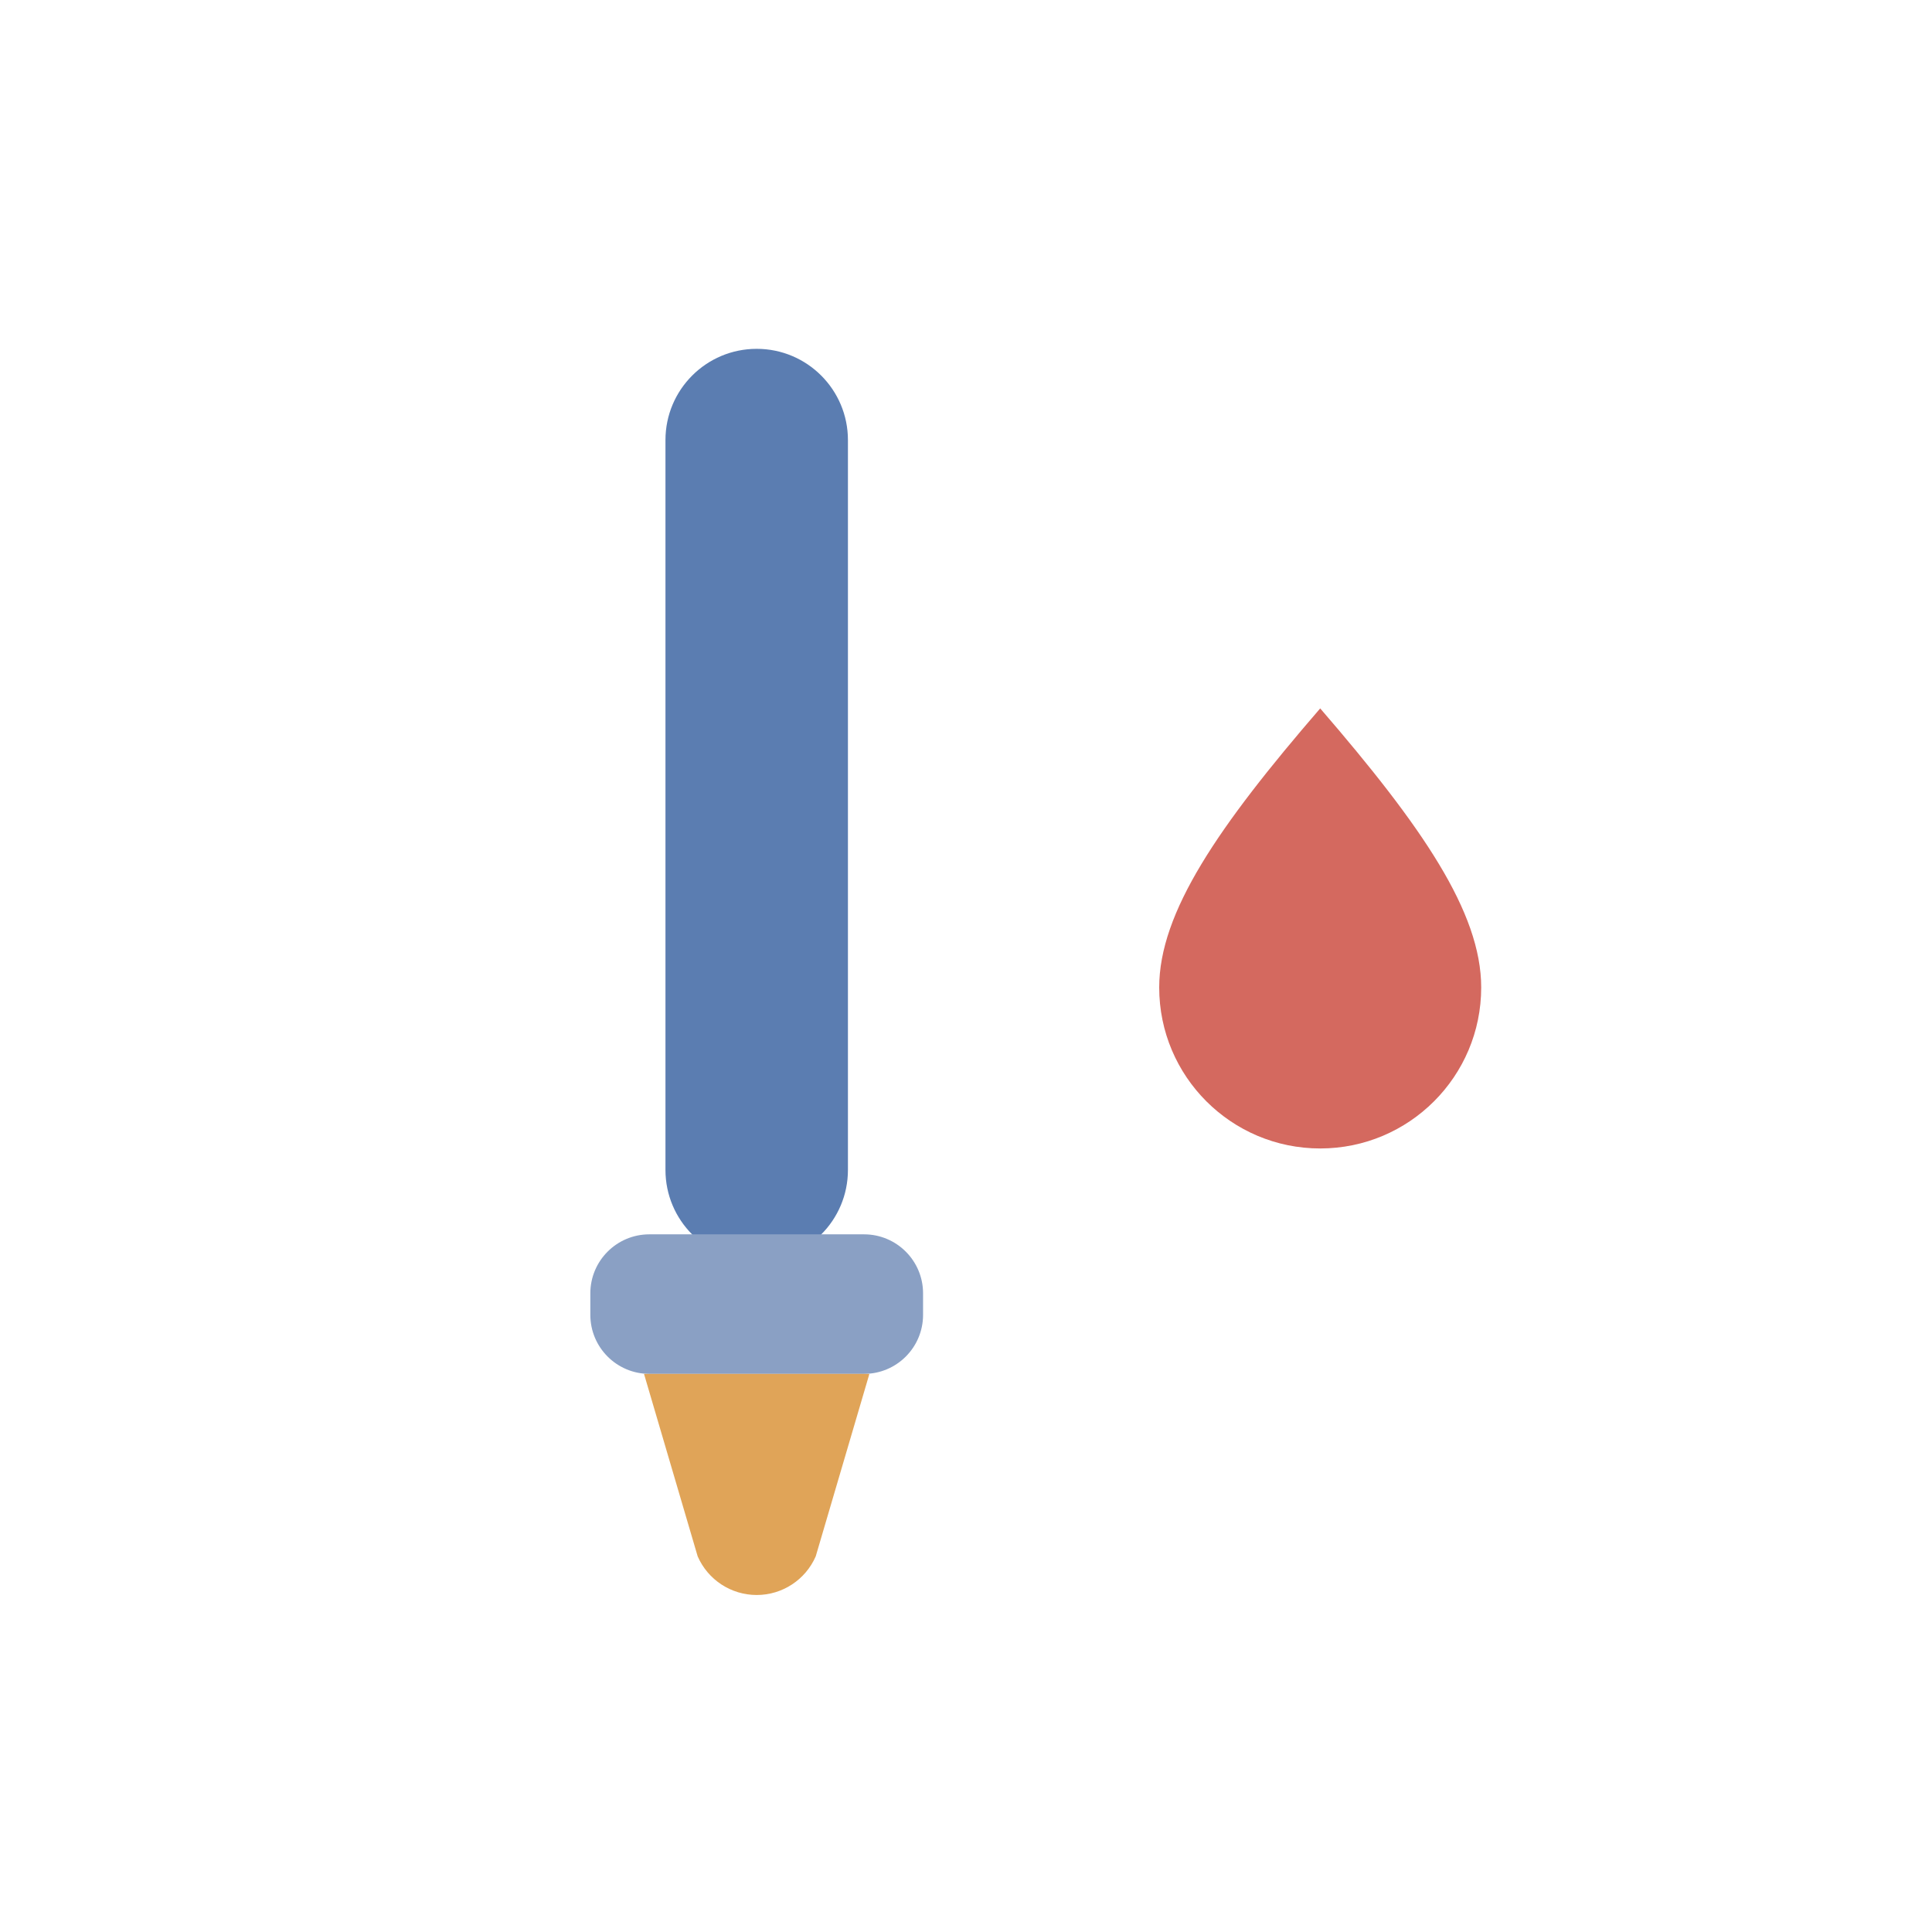
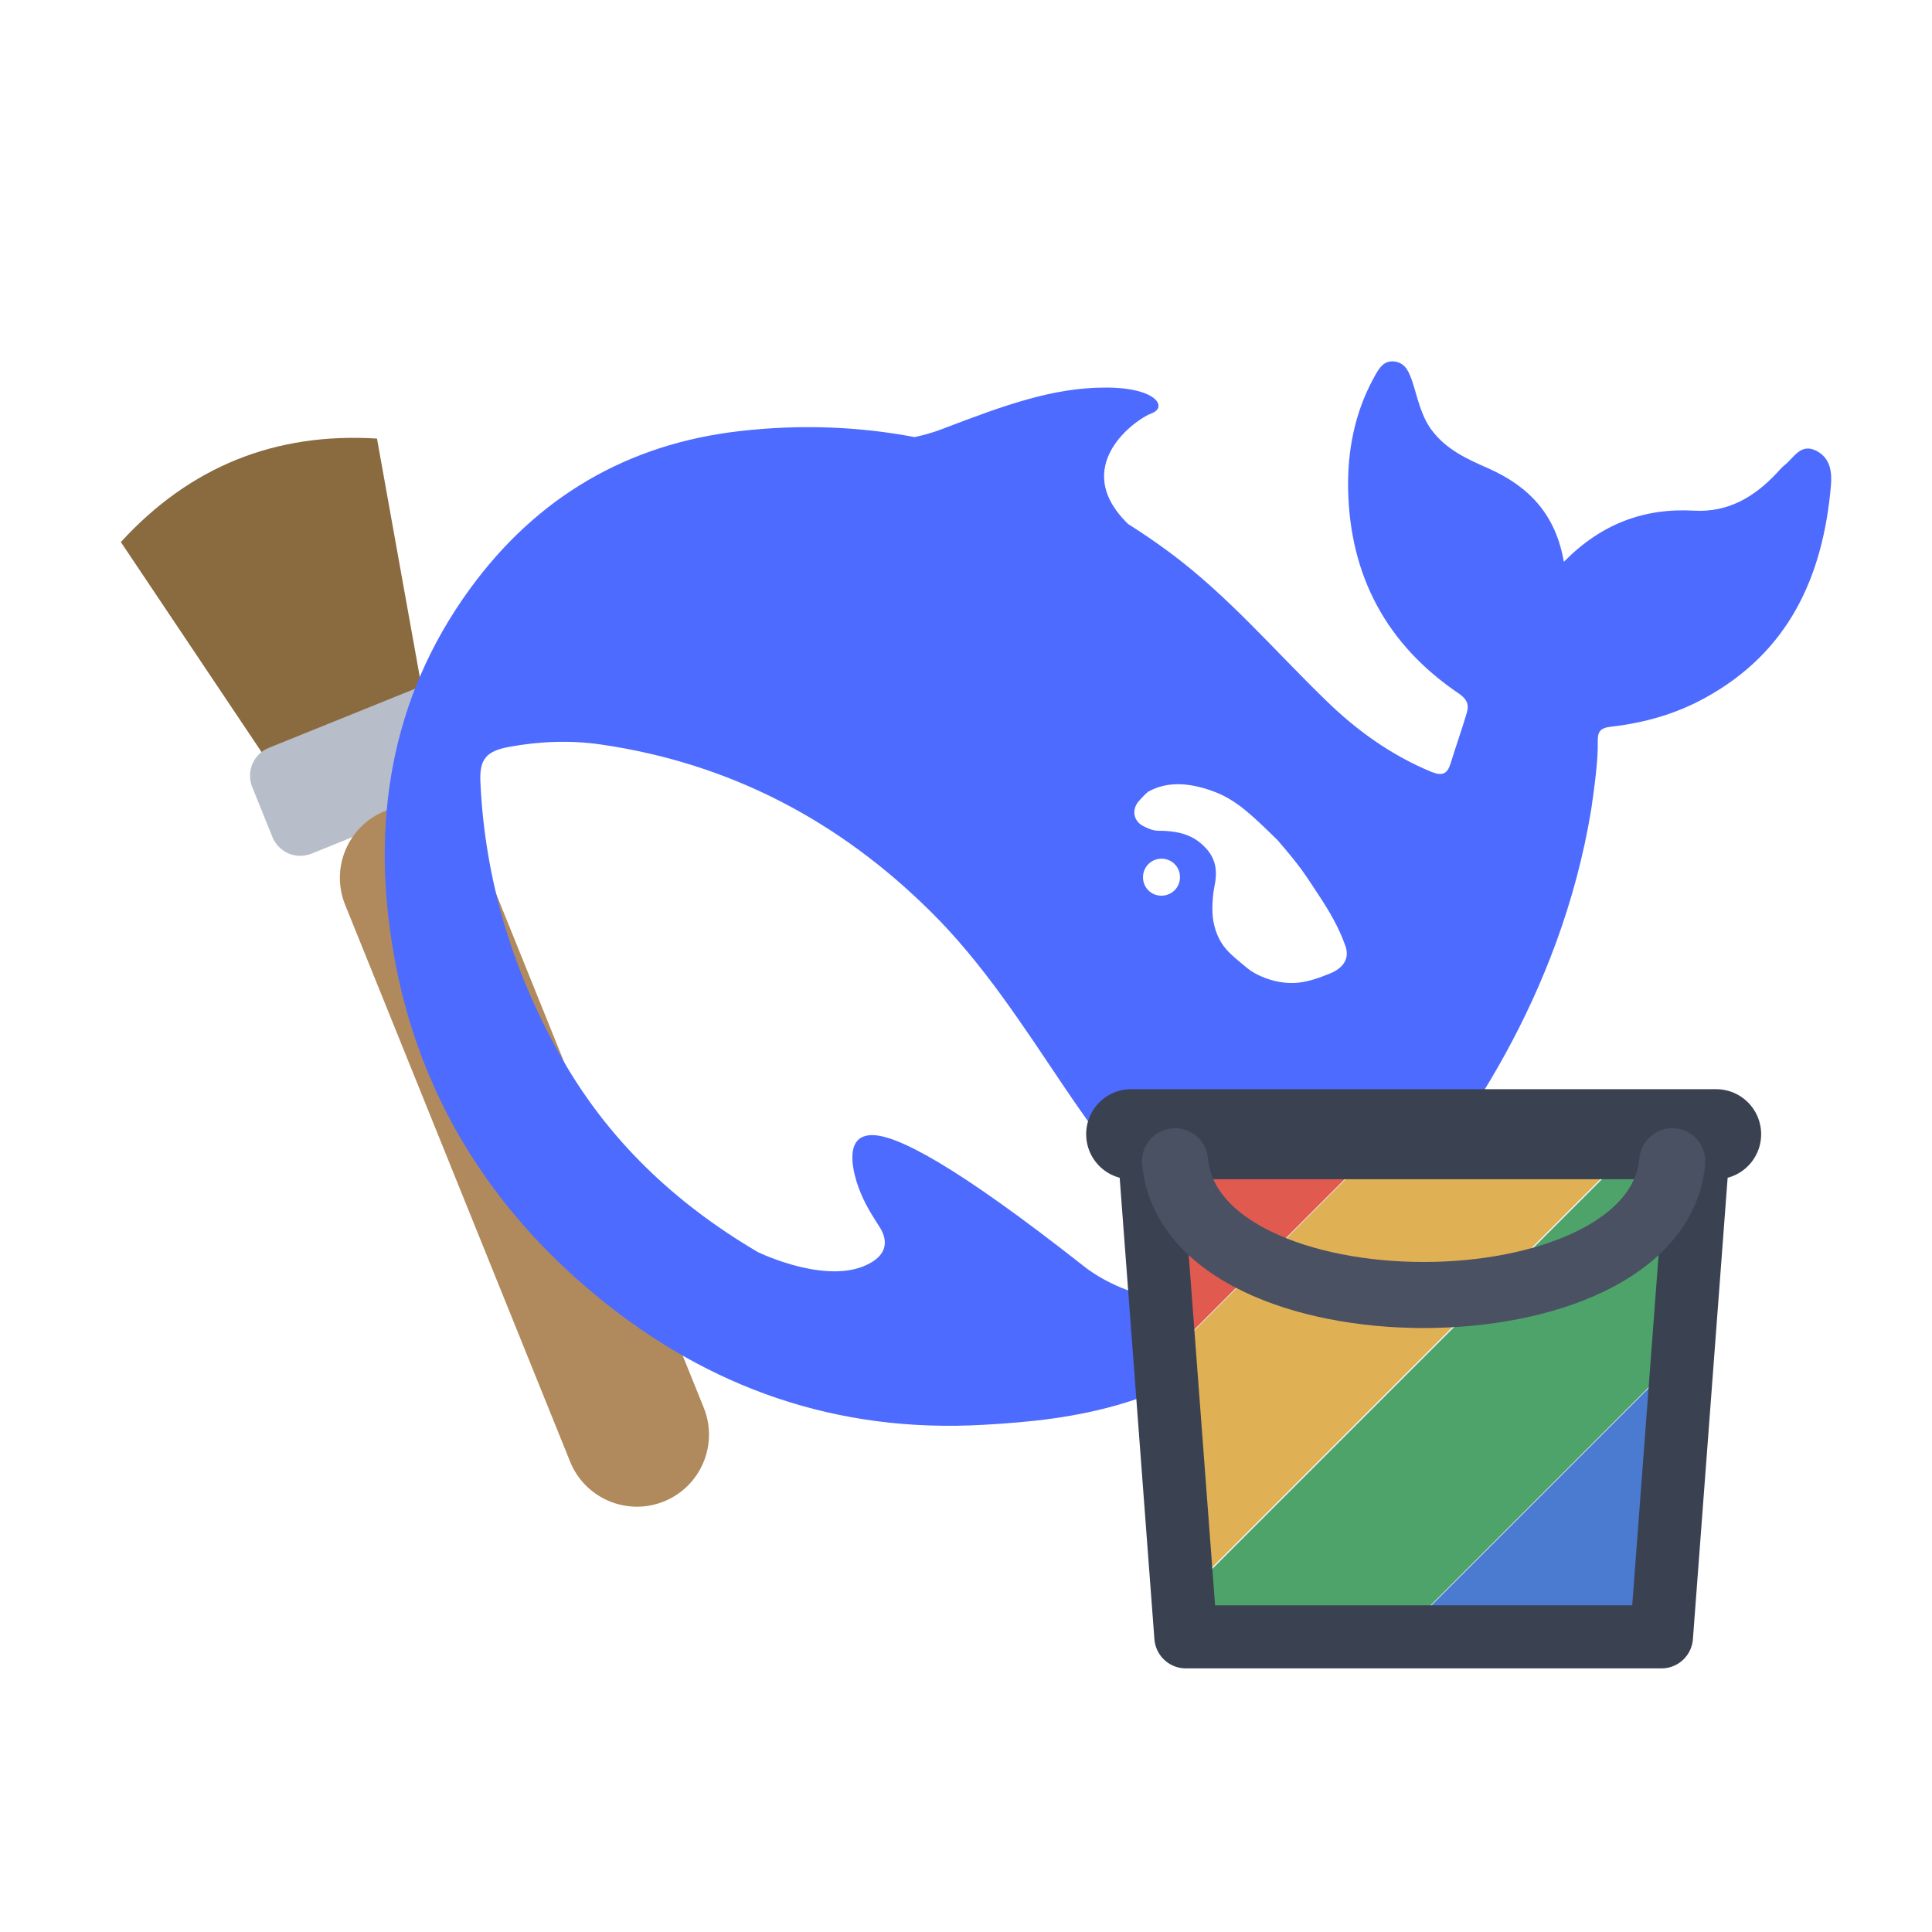
- <svg xmlns="http://www.w3.org/2000/svg" width="36" height="36" viewBox="0 0 36 36" role="img" aria-label="Easy Paint">
-   <rect x="12.4" y="6.5" width="3.4" height="17" rx="1.7" fill="#5b7db1" />
-   <rect x="11" y="23" width="6.2" height="2.6" rx="1.1" fill="#8aa0c4" />
-   <path d="M12 25.6h4.2l-1 3.4a1.2 1.2 0 0 1-2.2 0z" fill="#e0a458" />
-   <path d="M24.6 13.2c1.9 2.2 3 3.8 3 5.2a3 3 0 0 1-6 0c0-1.4 1.1-3 3-5.2z" fill="#d4695f" />
+ <svg xmlns="http://www.w3.org/2000/svg" width="48" height="48" viewBox="0 0 48 48" role="img" aria-label="Easy Paint">
+   <defs>
+     <clipPath id="bucketBody">
+       <path d="M24.11 19.47 L33.29 19.47 L32.66 27.84 L24.74 27.84 Z" />
+     </clipPath>
+   </defs>
+   <g transform="translate(-7.45 -0.87) scale(1.492)">
+     <g transform="translate(4.6 4.0) rotate(-22 8.6 14)">
+       <path fill="#8a6a3f" d="M6.9 8.2 L9.7 8.2 L10.6 3.9 Q8.3 2.8 6.0 3.9 Z" />
+       <rect x="6.5" y="8.0" width="3.7" height="1.9" rx="0.5" fill="#b8bec9" />
+       <rect x="7.2" y="9.7" width="2.4" height="12.4" rx="1.2" fill="#b08a5c" />
+     </g>
+     <g transform="translate(11.4 6.6) scale(1.04)">
+       <path fill="#4d6bfe" d="M22.917 1.43C22.671 1.31 22.566 1.539 22.422 1.655C22.373 1.693 22.332 1.742 22.29 1.787C21.932 2.17 21.513 2.421 20.966 2.391C20.166 2.346 19.483 2.598 18.879 3.21C18.75 2.455 18.324 2.005 17.675 1.716C17.335 1.566 16.992 1.415 16.754 1.089C16.588 0.856 16.542 0.597 16.459 0.342C16.406 0.188 16.354 0.03 16.176 0.004C15.984 -0.026 15.908 0.135 15.833 0.27C15.531 0.822 15.414 1.43 15.425 2.046C15.452 3.432 16.037 4.535 17.199 5.32C17.331 5.41 17.365 5.5 17.324 5.632C17.244 5.902 17.15 6.165 17.067 6.435C17.014 6.608 16.935 6.646 16.75 6.57C16.112 6.304 15.561 5.909 15.074 5.433C14.248 4.633 13.5 3.751 12.568 3.06C12.349 2.898 12.13 2.748 11.903 2.605C10.952 1.682 12.028 0.923 12.277 0.833C12.537 0.739 12.367 0.416 11.526 0.42C10.684 0.424 9.914 0.706 8.933 1.081C8.789 1.138 8.638 1.179 8.484 1.213C7.593 1.044 6.668 1.006 5.702 1.115C3.883 1.318 2.43 2.178 1.362 3.646C0.079 5.41 -0.223 7.415 0.147 9.506C0.535 11.71 1.66 13.535 3.389 14.962C5.181 16.441 7.246 17.166 9.601 17.027C11.032 16.944 12.624 16.753 14.421 15.232C14.874 15.458 15.35 15.548 16.138 15.615C16.746 15.672 17.331 15.585 17.784 15.491C18.493 15.341 18.444 14.684 18.188 14.564C16.108 13.595 16.565 13.989 16.15 13.67C17.206 12.42 18.82 10.198 19.318 7.172C19.367 6.838 19.43 6.368 19.422 6.097C19.418 5.932 19.456 5.868 19.645 5.849C20.166 5.789 20.671 5.647 21.136 5.391C22.483 4.655 23.027 3.446 23.155 1.997C23.174 1.776 23.151 1.547 22.917 1.43ZM11.175 14.474C9.159 12.889 8.182 12.367 7.778 12.39C7.401 12.412 7.469 12.845 7.552 13.126C7.639 13.404 7.752 13.595 7.91 13.84C8.02 14.001 8.095 14.241 7.801 14.422C7.152 14.823 6.023 14.287 5.97 14.26C4.657 13.486 3.559 12.466 2.785 11.069C2.037 9.725 1.603 8.283 1.532 6.744C1.513 6.372 1.622 6.241 1.992 6.173C2.479 6.083 2.981 6.064 3.468 6.136C5.525 6.436 7.276 7.356 8.744 8.813C9.582 9.642 10.216 10.634 10.869 11.602C11.563 12.631 12.31 13.611 13.262 14.415C13.598 14.696 13.866 14.91 14.123 15.068C13.349 15.155 12.058 15.173 11.175 14.475L11.175 14.474ZM12.141 8.26C12.141 8.095 12.273 7.963 12.439 7.963C12.476 7.963 12.511 7.971 12.541 7.982C12.582 7.997 12.62 8.019 12.65 8.053C12.704 8.106 12.733 8.181 12.733 8.26C12.733 8.425 12.601 8.556 12.435 8.556C12.27 8.556 12.141 8.425 12.141 8.26ZM15.142 9.799C14.949 9.878 14.757 9.945 14.572 9.953C14.284 9.968 13.972 9.851 13.802 9.709C13.537 9.487 13.348 9.363 13.27 8.977C13.236 8.812 13.255 8.556 13.284 8.41C13.352 8.094 13.277 7.892 13.055 7.708C12.873 7.558 12.643 7.516 12.39 7.516C12.296 7.516 12.209 7.475 12.145 7.441C12.039 7.389 11.952 7.257 12.035 7.096C12.062 7.043 12.19 6.916 12.22 6.893C12.563 6.698 12.96 6.762 13.326 6.908C13.665 7.047 13.922 7.302 14.292 7.663C14.669 8.098 14.738 8.218 14.953 8.545C15.123 8.801 15.277 9.063 15.383 9.364C15.447 9.551 15.364 9.705 15.142 9.799Z" />
+     </g>
+     <g clip-path="url(#bucketBody)">
+       <rect x="0" y="12" width="48" height="28" fill="#f4f6fa" />
+       <g transform="rotate(45 28.7 23.5)">
+         <rect x="19.43" y="12" width="3.0" height="28" fill="#4a7bd0" />
+         <rect x="22.45" y="12" width="3.0" height="28" fill="#e05a50" />
+         <rect x="25.46" y="12" width="3.0" height="28" fill="#e0b054" />
+         <rect x="28.48" y="12" width="3.0" height="28" fill="#4ea36b" />
+         <rect x="31.49" y="12" width="3.0" height="28" fill="#4a7bd0" />
+         <rect x="34.51" y="12" width="3.0" height="28" fill="#e05a50" />
+         <rect x="37.52" y="12" width="3.0" height="28" fill="#e0b054" />
+         <rect x="40.54" y="12" width="3.0" height="28" fill="#4ea36b" />
+       </g>
+     </g>
+     <path fill="none" stroke="#3a4252" stroke-width="1.05" stroke-linejoin="round" d="M24.11 19.47 L33.29 19.47 L32.66 27.84 L24.74 27.84 Z" />
+     <path fill="none" stroke="#3a4252" stroke-width="1.5" stroke-linecap="round" d="M23.83 19.47 L33.57 19.47" />
+     <path fill="none" stroke="#4a5162" stroke-width="1.1" stroke-linecap="round" d="M24.56 19.92 C24.83 22.89 32.57 22.89 32.84 19.92" />
+   </g>
</svg>
